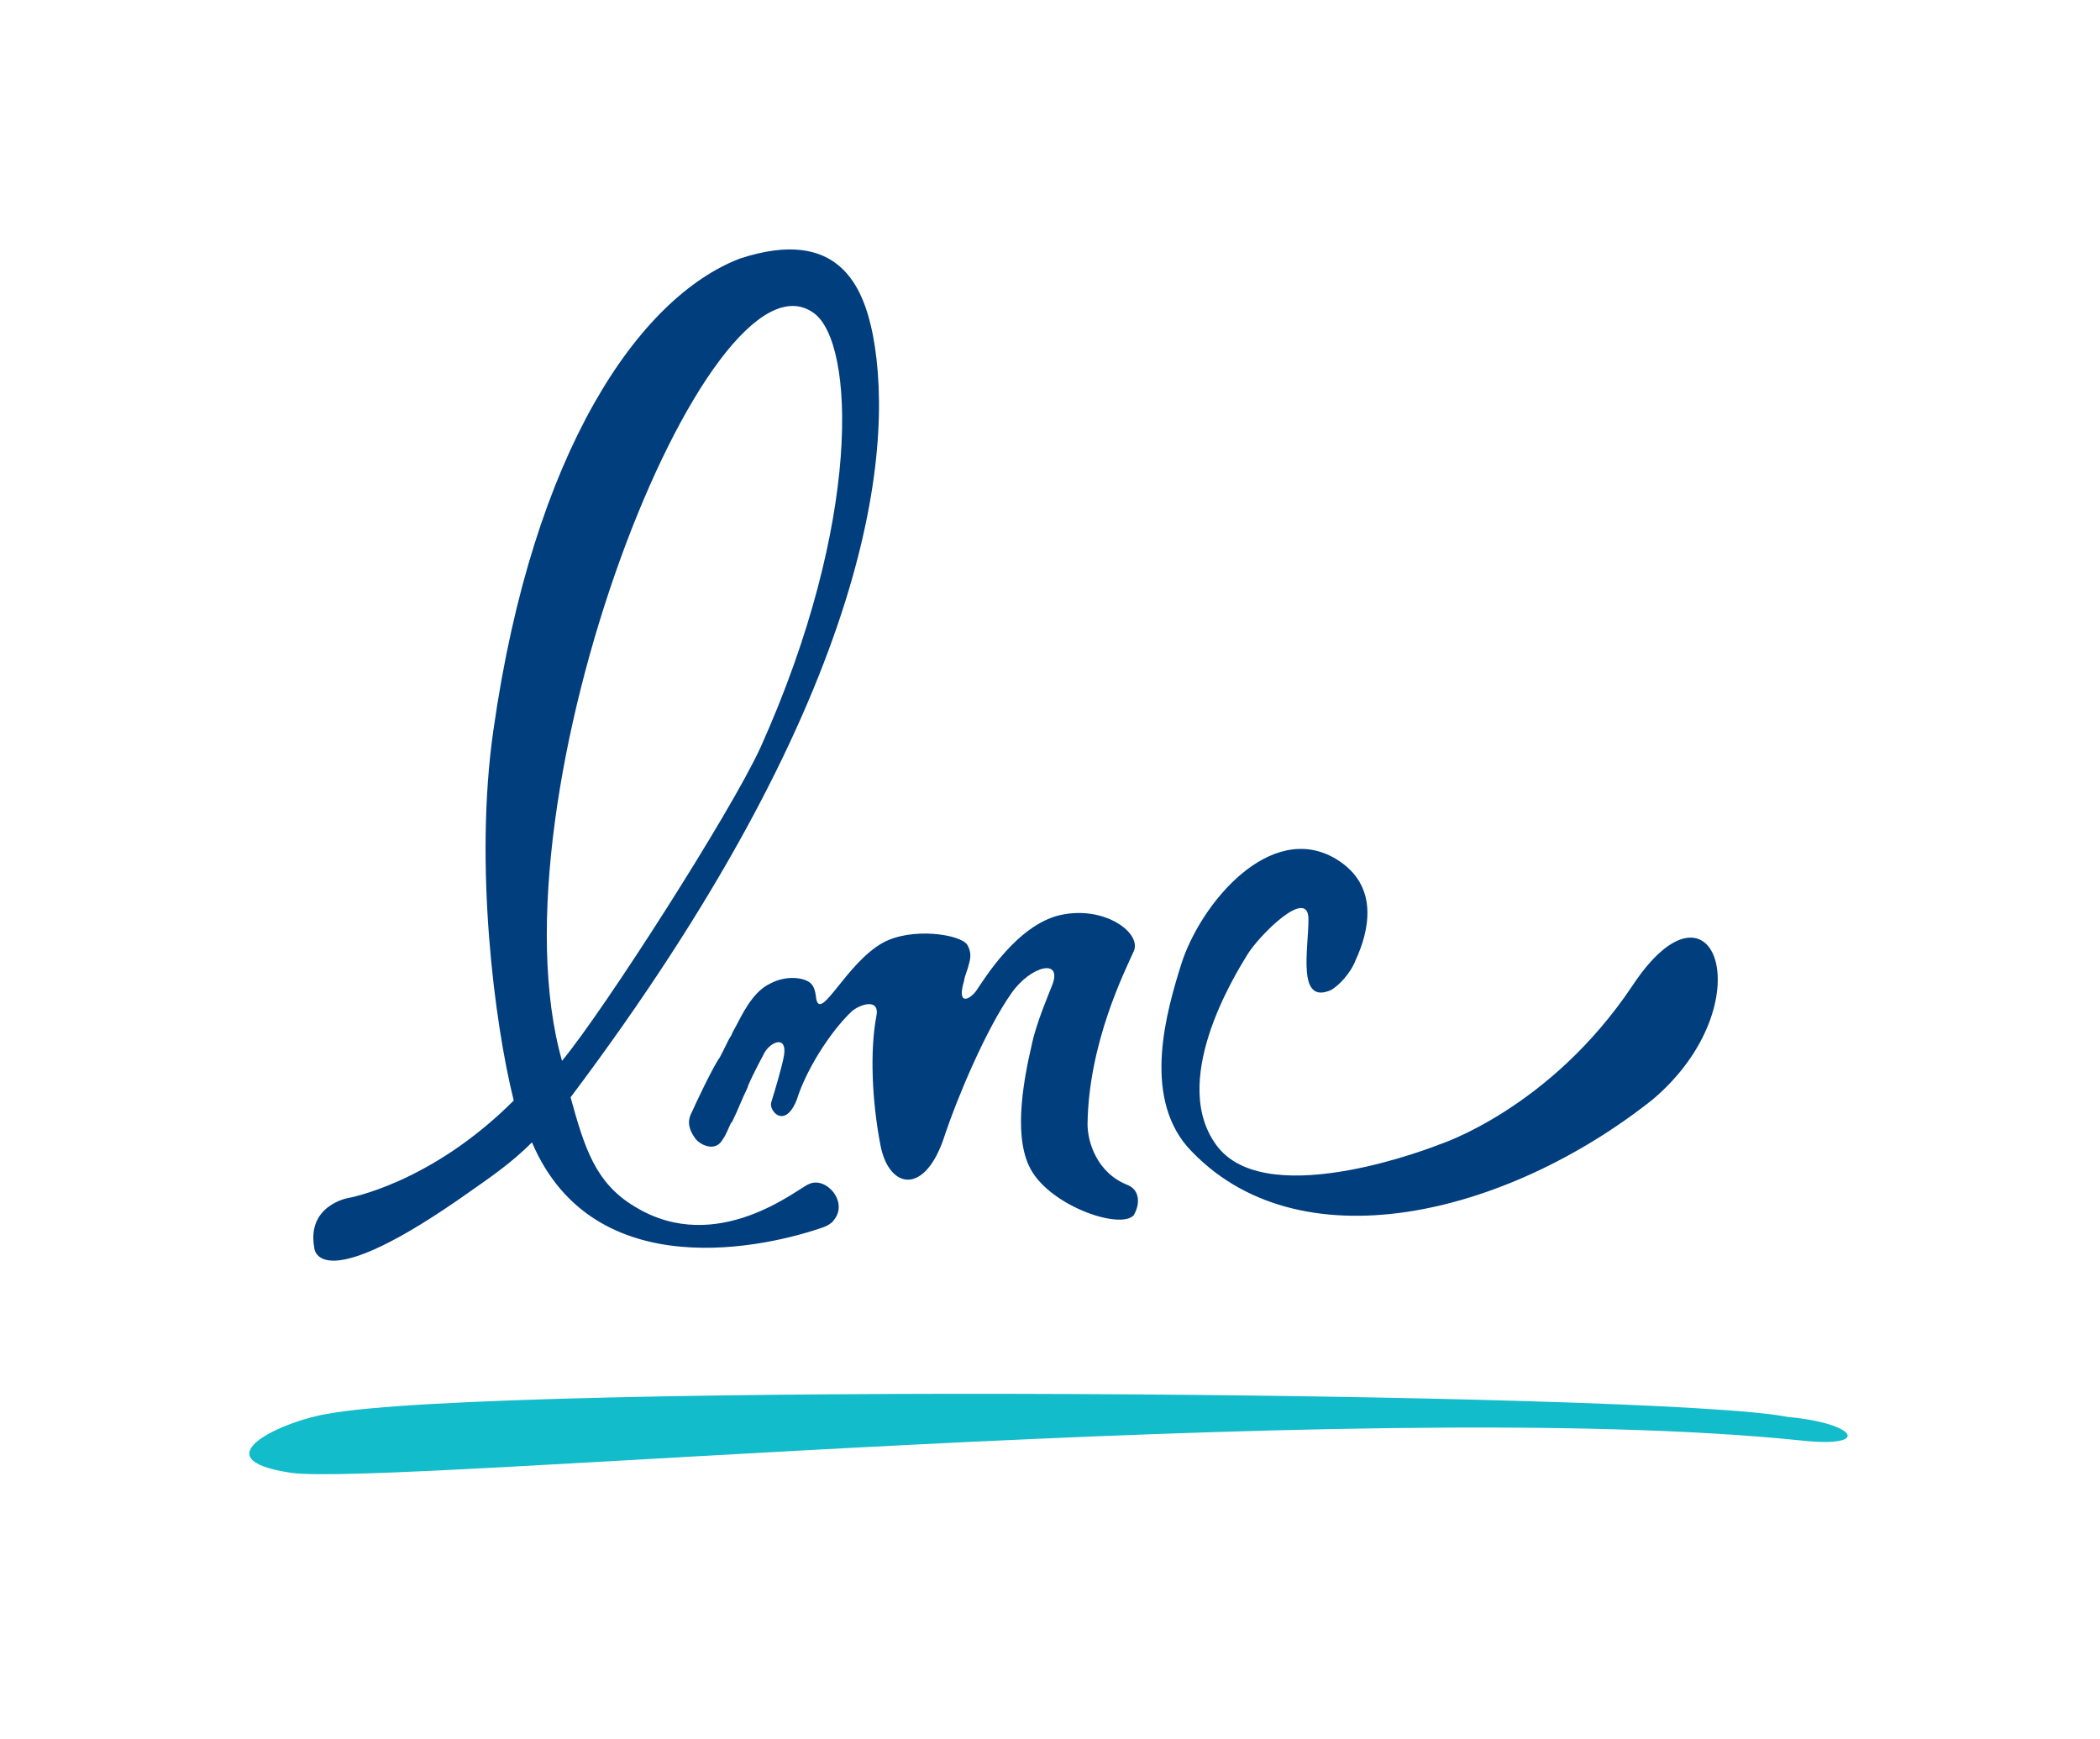
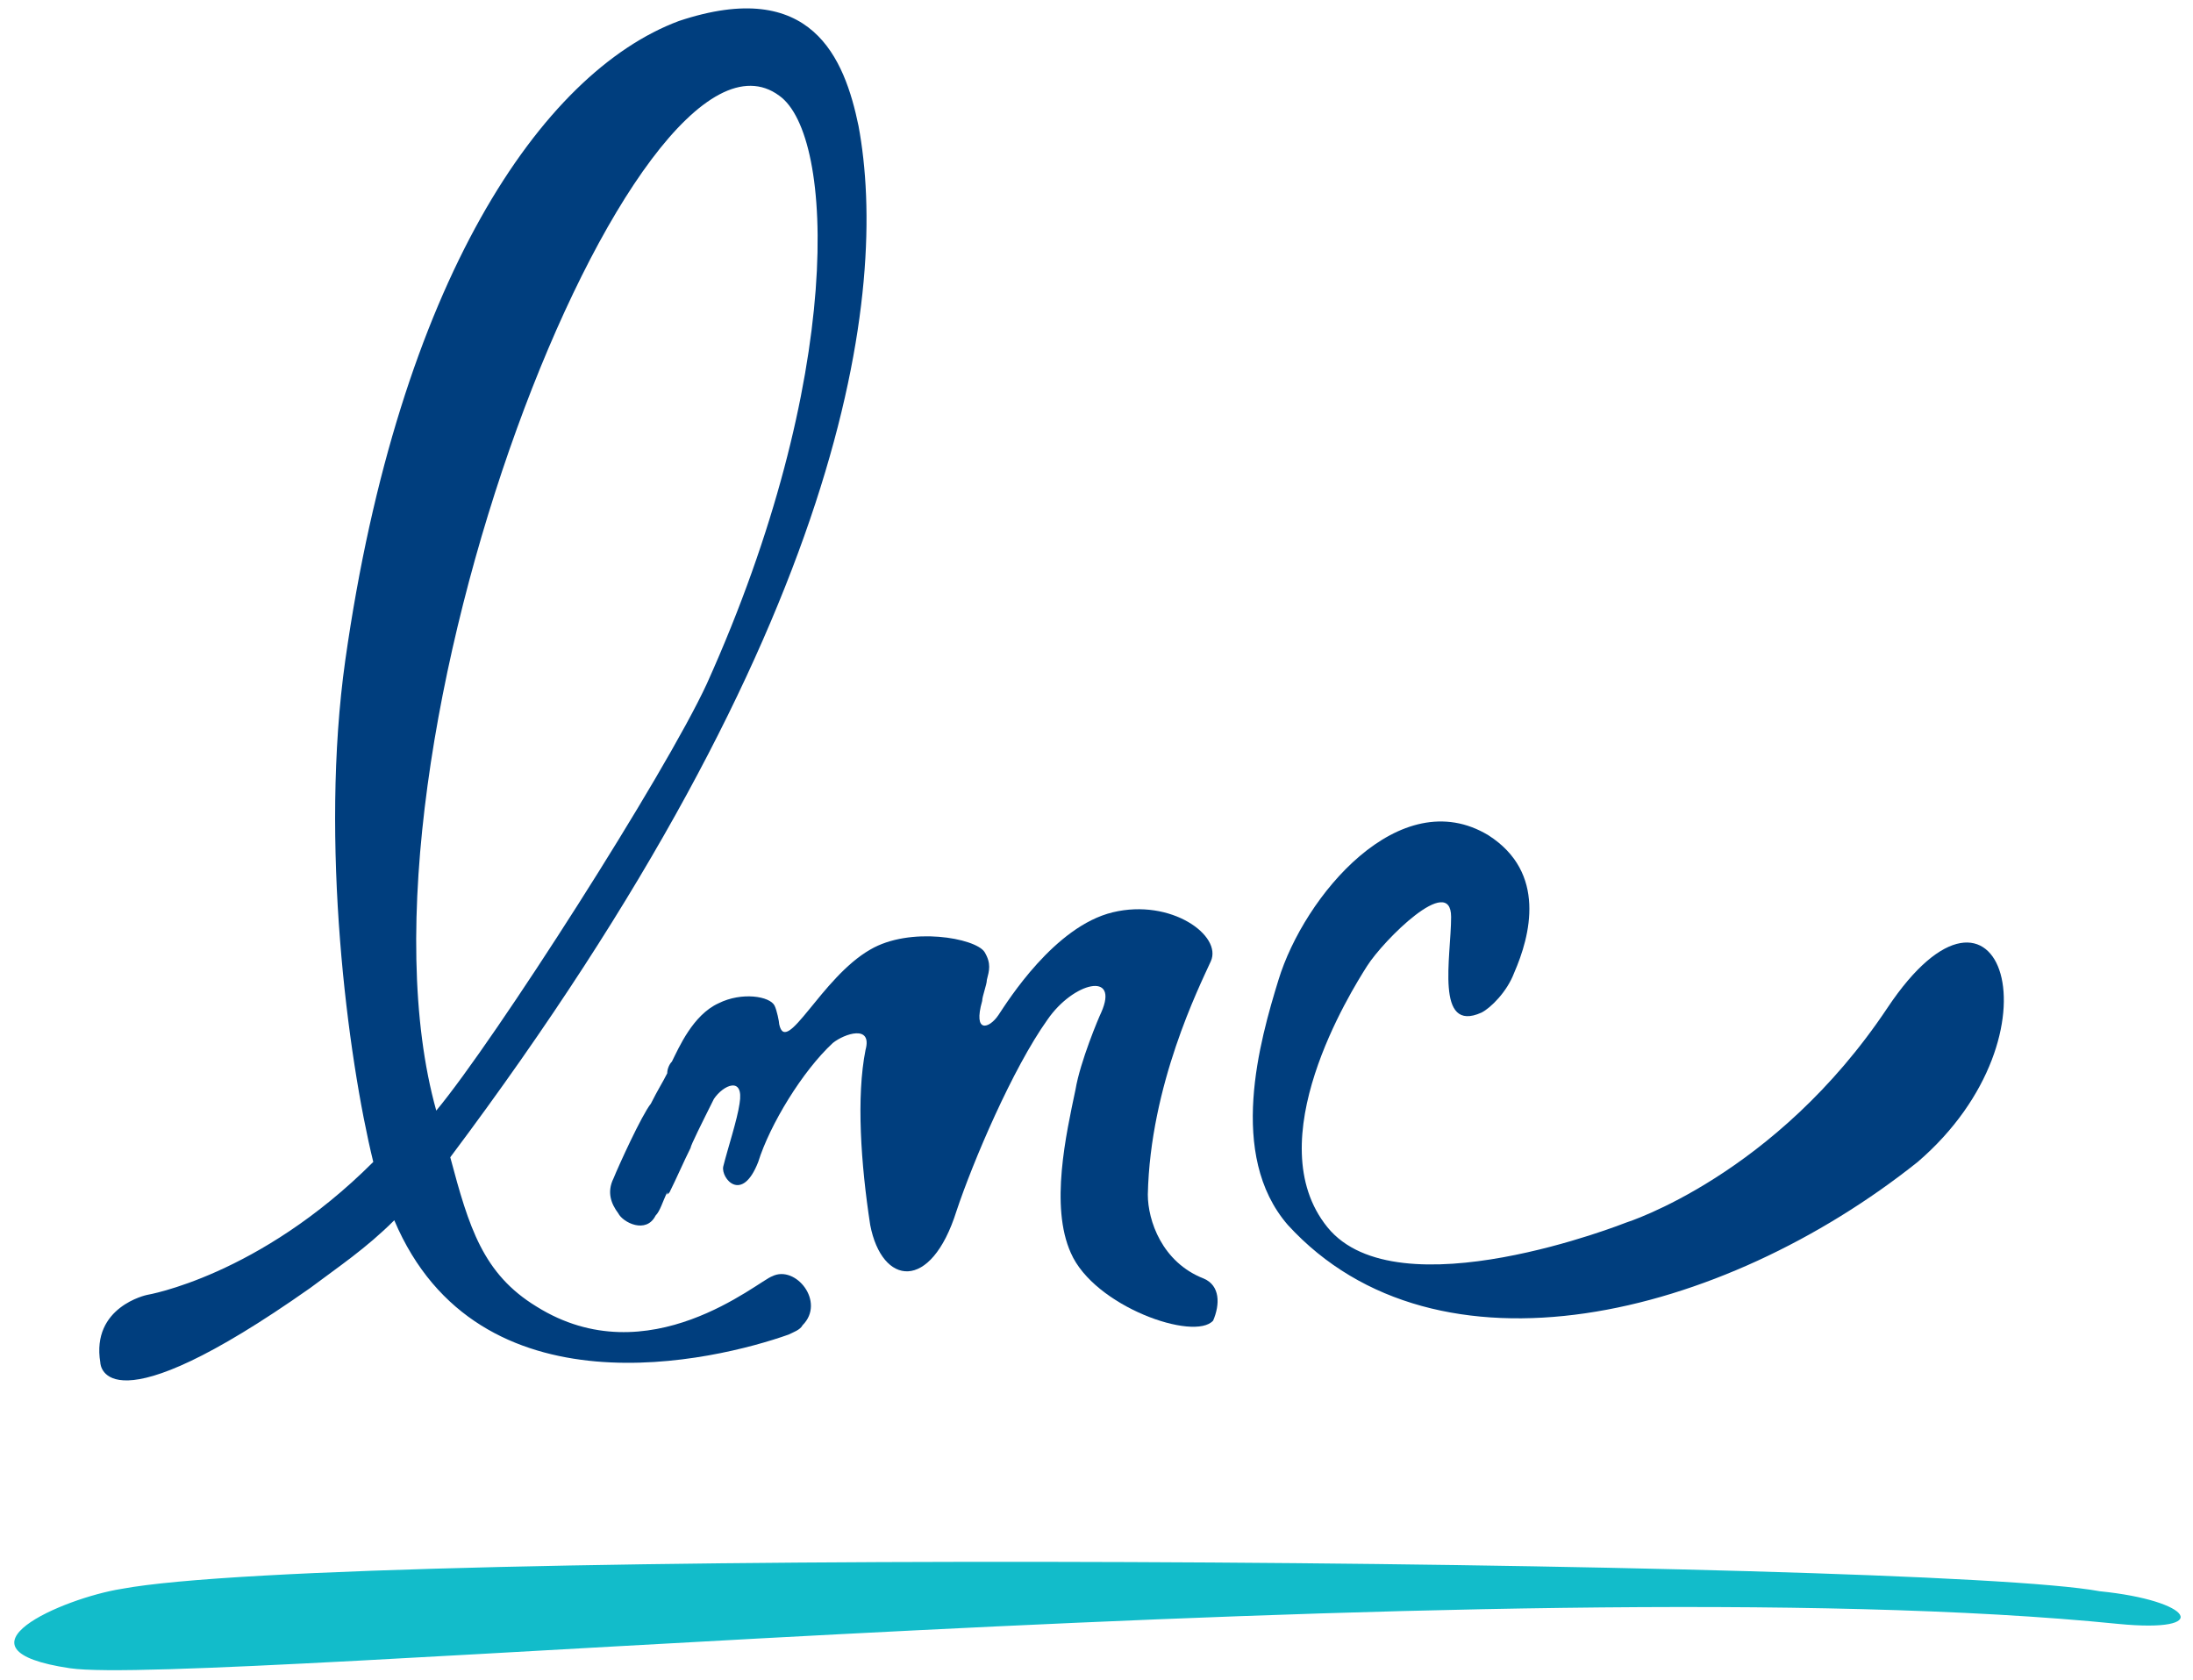
- <svg xmlns="http://www.w3.org/2000/svg" fill-rule="evenodd" stroke-linejoin="round" stroke-miterlimit="1.414" clip-rule="evenodd" viewBox="0 0 122 101">
-   <path fill="#12bcca" fill-rule="nonzero" d="M19.066 82.123c-2.492.373-7.601 2.617-2.18 3.427 5.42.81 61.997-4.549 87.792-1.87 4.05.436 3.24-.997-.81-1.371-7.414-1.495-75.144-1.993-84.802-.186z" />
-   <path fill="#003e7e" fill-rule="nonzero" d="M46.981 68.789c-.561.186-5.297 4.237-10.094 1.308-2.306-1.371-2.929-3.427-3.739-6.355 17.197-22.868 18.88-37.261 17.571-44.239-.561-2.867-1.994-6.356-7.726-4.487-5.857 2.243-12.026 11.154-14.331 27.416-1.122 7.789.062 17.01 1.184 21.496-4.86 4.861-9.658 5.671-9.658 5.671s-2.368.436-1.932 2.866c0 .124.25 2.991 9.035-3.24 1.246-.873 2.43-1.683 3.614-2.866 3.614 8.473 13.77 6.043 16.948 4.922.187-.062.498-.249.561-.374.934-1.059-.436-2.617-1.433-2.118zM32.65 61.623c-4.362-15.39 8.536-47.915 14.642-43.429 2.368 1.745 2.804 12.088-3.115 25.235-1.745 3.801-9.097 15.266-11.527 18.194zm62.184-4.362c-4.798 7.166-11.216 9.222-11.216 9.222s-9.782 3.926-12.836.187c-2.99-3.738.997-10.094 1.683-11.215.685-1.122 3.551-3.988 3.551-2.057 0 1.745-.685 4.985 1.309 4.113.436-.25 1.121-.935 1.433-1.745.748-1.62 1.433-4.299-1.122-5.857-3.8-2.305-7.913 2.555-9.034 6.169-.81 2.617-2.243 7.477.373 10.53 6.356 7.041 18.568 3.988 27.042-2.742 6.543-5.545 3.552-13.77-1.183-6.605z" />
-   <path fill="#003e7e" fill-rule="nonzero" d="M65.549 68.851c-1.807-.686-2.368-2.492-2.368-3.552.062-4.735 2.181-8.91 2.679-10.031.499-1.06-1.682-2.68-4.237-2.119-2.555.561-4.486 3.801-4.922 4.424-.436.561-1.122.81-.686-.623 0-.187.25-.748.25-.872.124-.374.186-.748-.063-1.184-.374-.623-3.24-1.059-4.922-.125-2.119 1.184-3.614 4.611-3.863 3.24 0-.062-.063-.623-.249-.81-.25-.374-1.371-.623-2.431-.062-1.059.498-1.682 1.931-1.993 2.492-.063.125-.187.312-.25.499-.249.374-.373.747-.685 1.308-.374.499-1.433 2.742-1.62 3.178-.312.561-.125 1.059.187 1.495.249.374 1.184.873 1.62.063.187-.25.311-.623.498-.997v.062l.063-.125c.311-.623.56-1.308.872-1.931 0-.125.498-1.122.997-2.056.374-.623 1.308-.997 1.121.187-.124.685-.498 1.931-.747 2.741-.125.499.81 1.558 1.495-.187.499-1.62 1.869-3.863 3.178-5.109.498-.436 1.682-.81 1.433.311-.374 1.994-.249 4.923.249 7.477.499 2.555 2.617 2.929 3.739-.623.685-2.056 2.367-6.106 3.863-8.224 1.121-1.62 3.115-2.119 2.305-.312-.062.187-.872 2.056-1.121 3.302-.436 1.87-1.059 5.047-.187 6.979.997 2.305 5.296 3.801 6.106 2.929.374-.624.374-1.434-.311-1.745z" />
+ <svg xmlns="http://www.w3.org/2000/svg" version="1.1" id="Vrstva_1" x="0px" y="0px" viewBox="0 0 94 72" enable-background="new 0 0 94 72" xml:space="preserve">
+   <path fill="#12BCCA" d="M5.2,68.1c-2.5,0.4-7.6,2.6-2.2,3.4c5.4,0.8,62-4.5,87.8-1.9c4.1,0.4,3.2-1-0.8-1.4  C82.5,66.8,14.8,66.3,5.2,68.1z" />
+   <path fill="#003E7E" d="M33.1,54.7C32.5,54.9,27.8,59,23,56c-2.3-1.4-2.9-3.4-3.7-6.4C36.4,26.8,38.1,12.4,36.8,5.4  c-0.6-2.9-2-6.4-7.7-4.5c-5.9,2.2-12,11.2-14.3,27.4c-1.1,7.8,0.1,17,1.2,21.5c-4.9,4.9-9.7,5.7-9.7,5.7S3.9,56,4.3,58.4  c0,0.1,0.2,3,9-3.2c1.2-0.9,2.4-1.7,3.6-2.9c3.6,8.5,13.8,6,16.9,4.9c0.2-0.1,0.5-0.2,0.6-0.4C35.4,55.8,34.1,54.2,33.1,54.7z   M18.7,47.6C14.4,32.2,27.3-0.4,33.4,4.1c2.4,1.7,2.8,12.1-3.1,25.2C28.5,33.2,21.2,44.6,18.7,47.6z M80.9,43.2  c-4.8,7.2-11.2,9.2-11.2,9.2s-9.8,3.9-12.8,0.2c-3-3.7,1-10.1,1.7-11.2c0.7-1.1,3.6-4,3.6-2.1c0,1.7-0.7,5,1.3,4.1  c0.4-0.2,1.1-0.9,1.4-1.7c0.7-1.6,1.4-4.3-1.1-5.9c-3.8-2.3-7.9,2.6-9,6.2c-0.8,2.6-2.2,7.5,0.4,10.5c6.4,7,18.6,4,27-2.7  C88.6,44.3,85.7,36,80.9,43.2z" />
+   <path fill="#003E7E" d="M51.6,54.8c-1.8-0.7-2.4-2.5-2.4-3.6c0.1-4.7,2.2-8.9,2.7-10c0.5-1.1-1.7-2.7-4.2-2.1s-4.5,3.8-4.9,4.4  c-0.4,0.6-1.1,0.8-0.7-0.6c0-0.2,0.2-0.7,0.2-0.9c0.1-0.4,0.2-0.7-0.1-1.2c-0.4-0.6-3.2-1.1-4.9-0.1c-2.1,1.2-3.6,4.6-3.9,3.2  c0-0.1-0.1-0.6-0.2-0.8c-0.2-0.4-1.4-0.6-2.4-0.1c-1.1,0.5-1.7,1.9-2,2.5c-0.1,0.1-0.2,0.3-0.2,0.5c-0.2,0.4-0.4,0.7-0.7,1.3  c-0.4,0.5-1.4,2.7-1.6,3.2c-0.3,0.6-0.1,1.1,0.2,1.5c0.2,0.4,1.2,0.9,1.6,0.1c0.2-0.2,0.3-0.6,0.5-1v0.1l0.1-0.1  c0.3-0.6,0.6-1.3,0.9-1.9c0-0.1,0.5-1.1,1-2.1c0.4-0.6,1.3-1,1.1,0.2c-0.1,0.7-0.5,1.9-0.7,2.7c-0.1,0.5,0.8,1.6,1.5-0.2  c0.5-1.6,1.9-3.9,3.2-5.1c0.5-0.4,1.7-0.8,1.4,0.3c-0.4,2-0.2,4.9,0.2,7.5c0.5,2.6,2.6,2.9,3.7-0.6c0.7-2.1,2.4-6.1,3.9-8.2  c1.1-1.6,3.1-2.1,2.3-0.3c-0.1,0.2-0.9,2.1-1.1,3.3c-0.4,1.9-1.1,5-0.2,7c1,2.3,5.3,3.8,6.1,2.9C52.3,55.9,52.3,55.1,51.6,54.8z" />
</svg>
